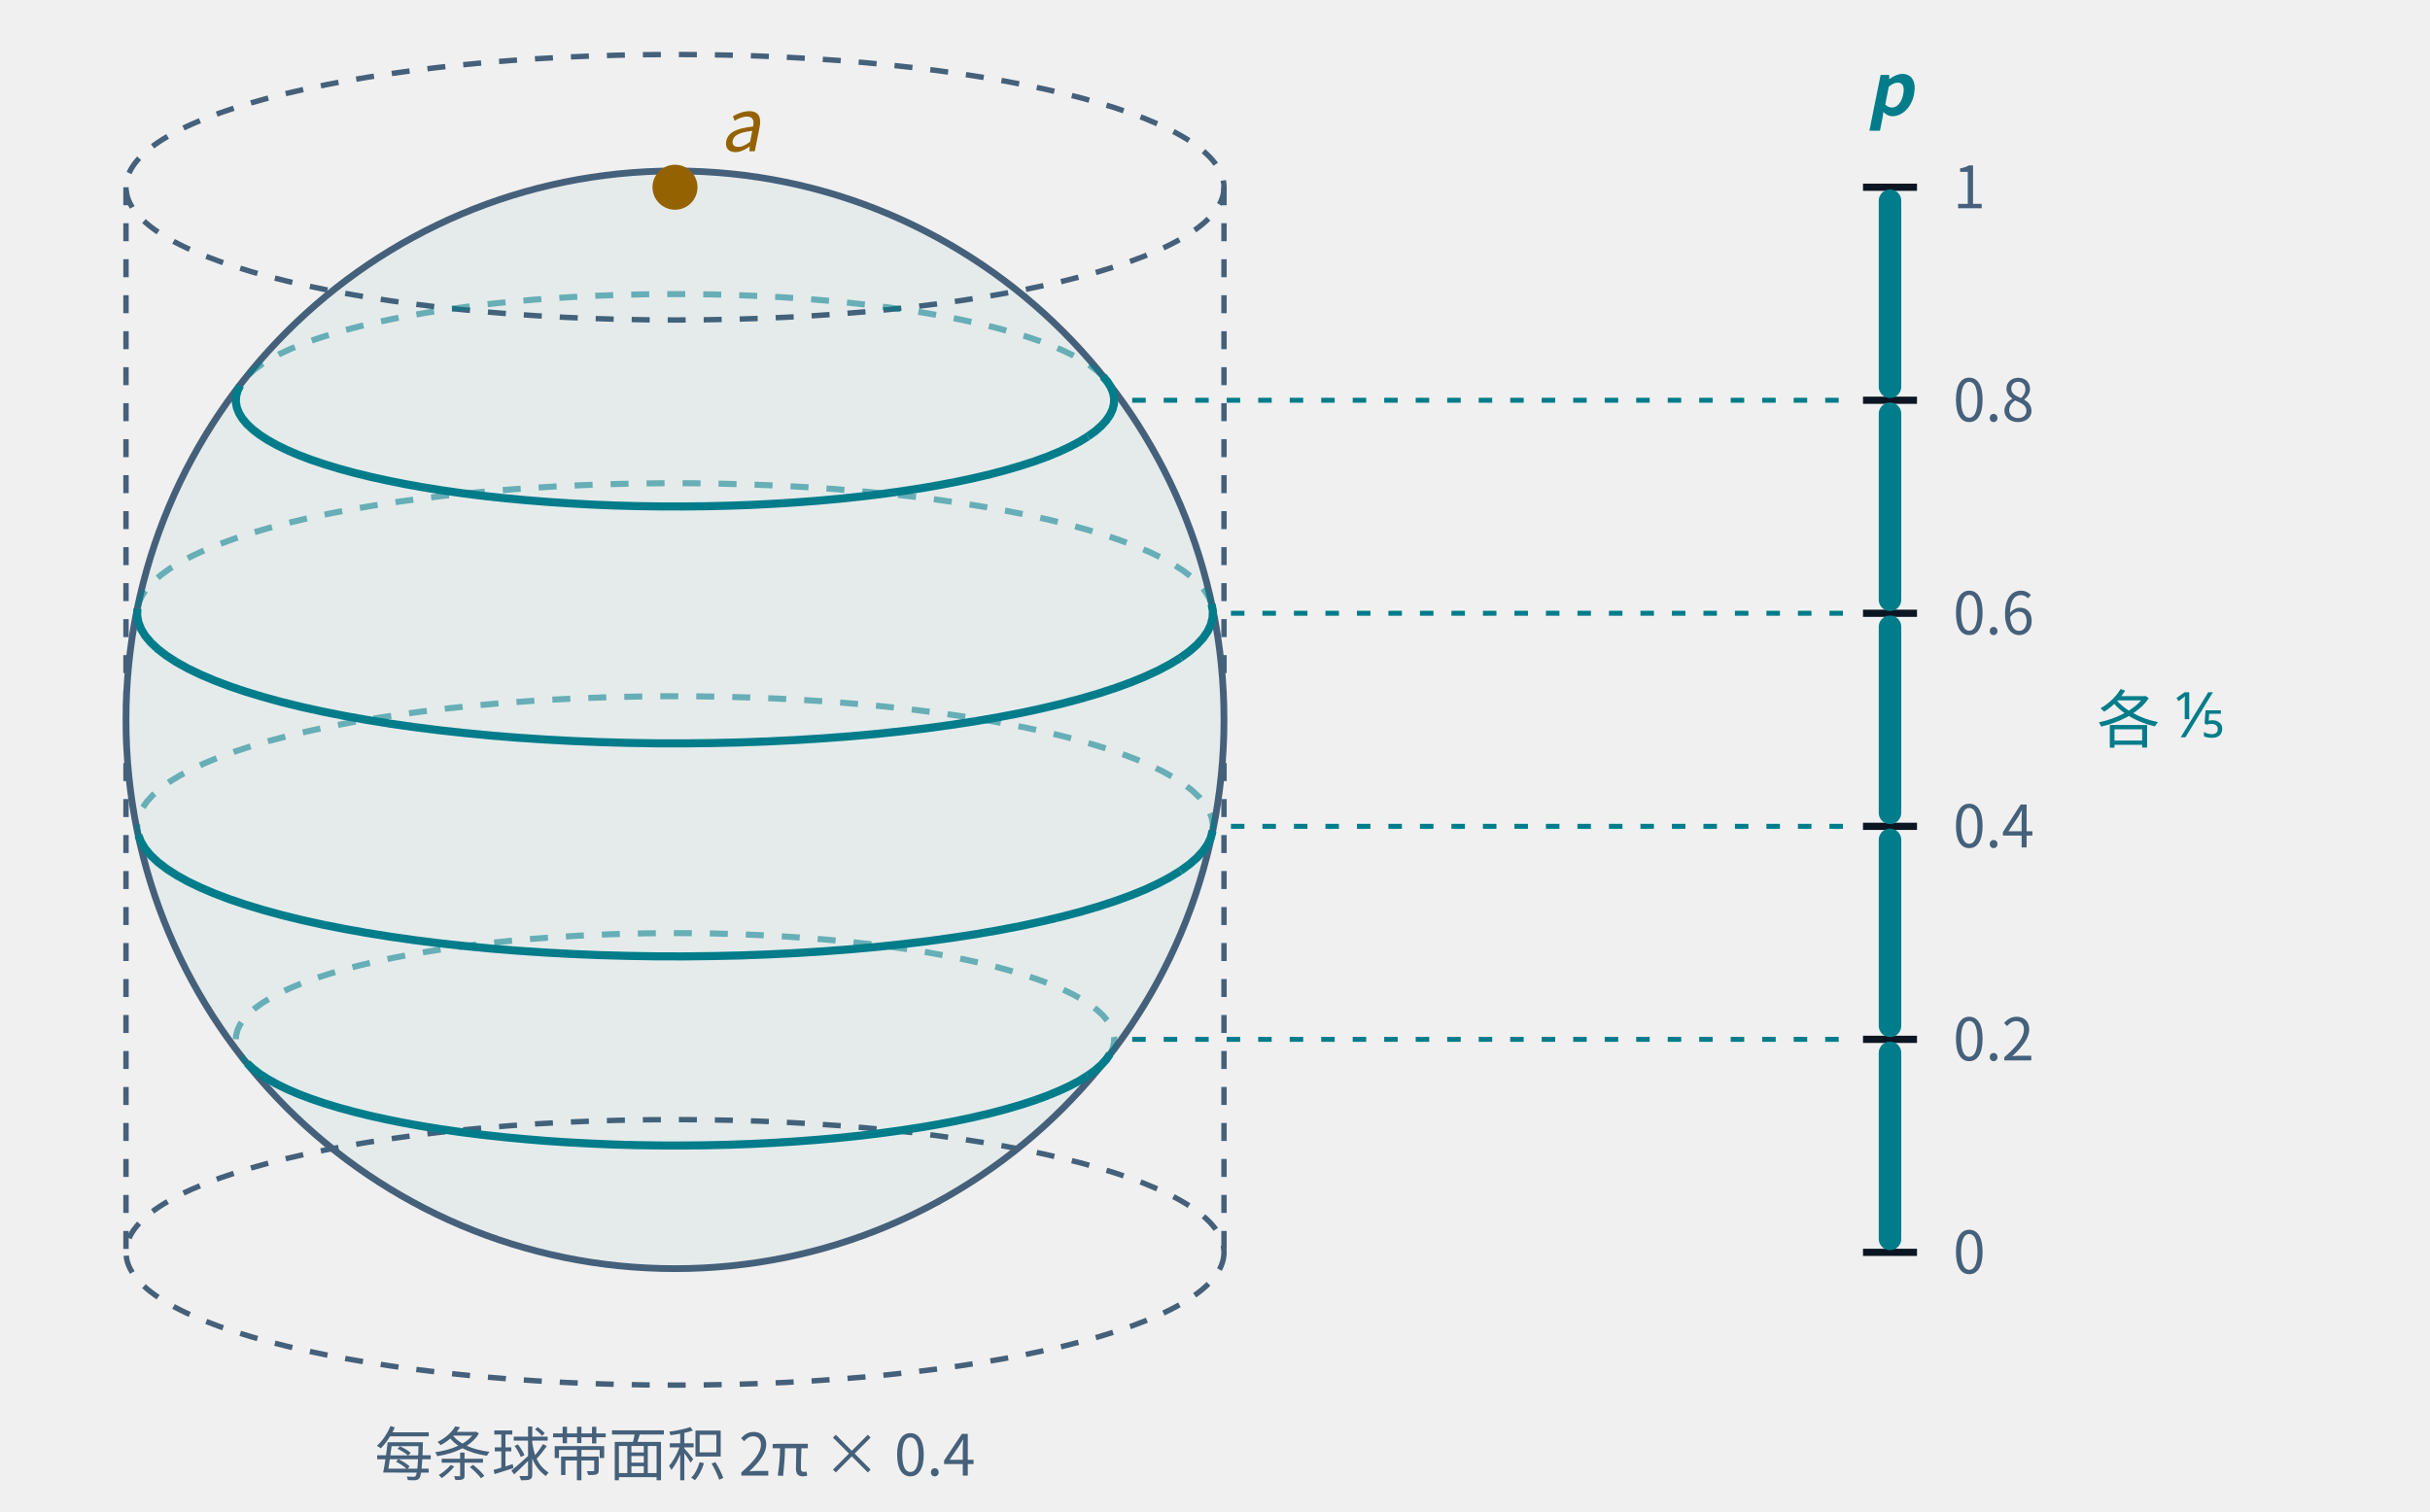
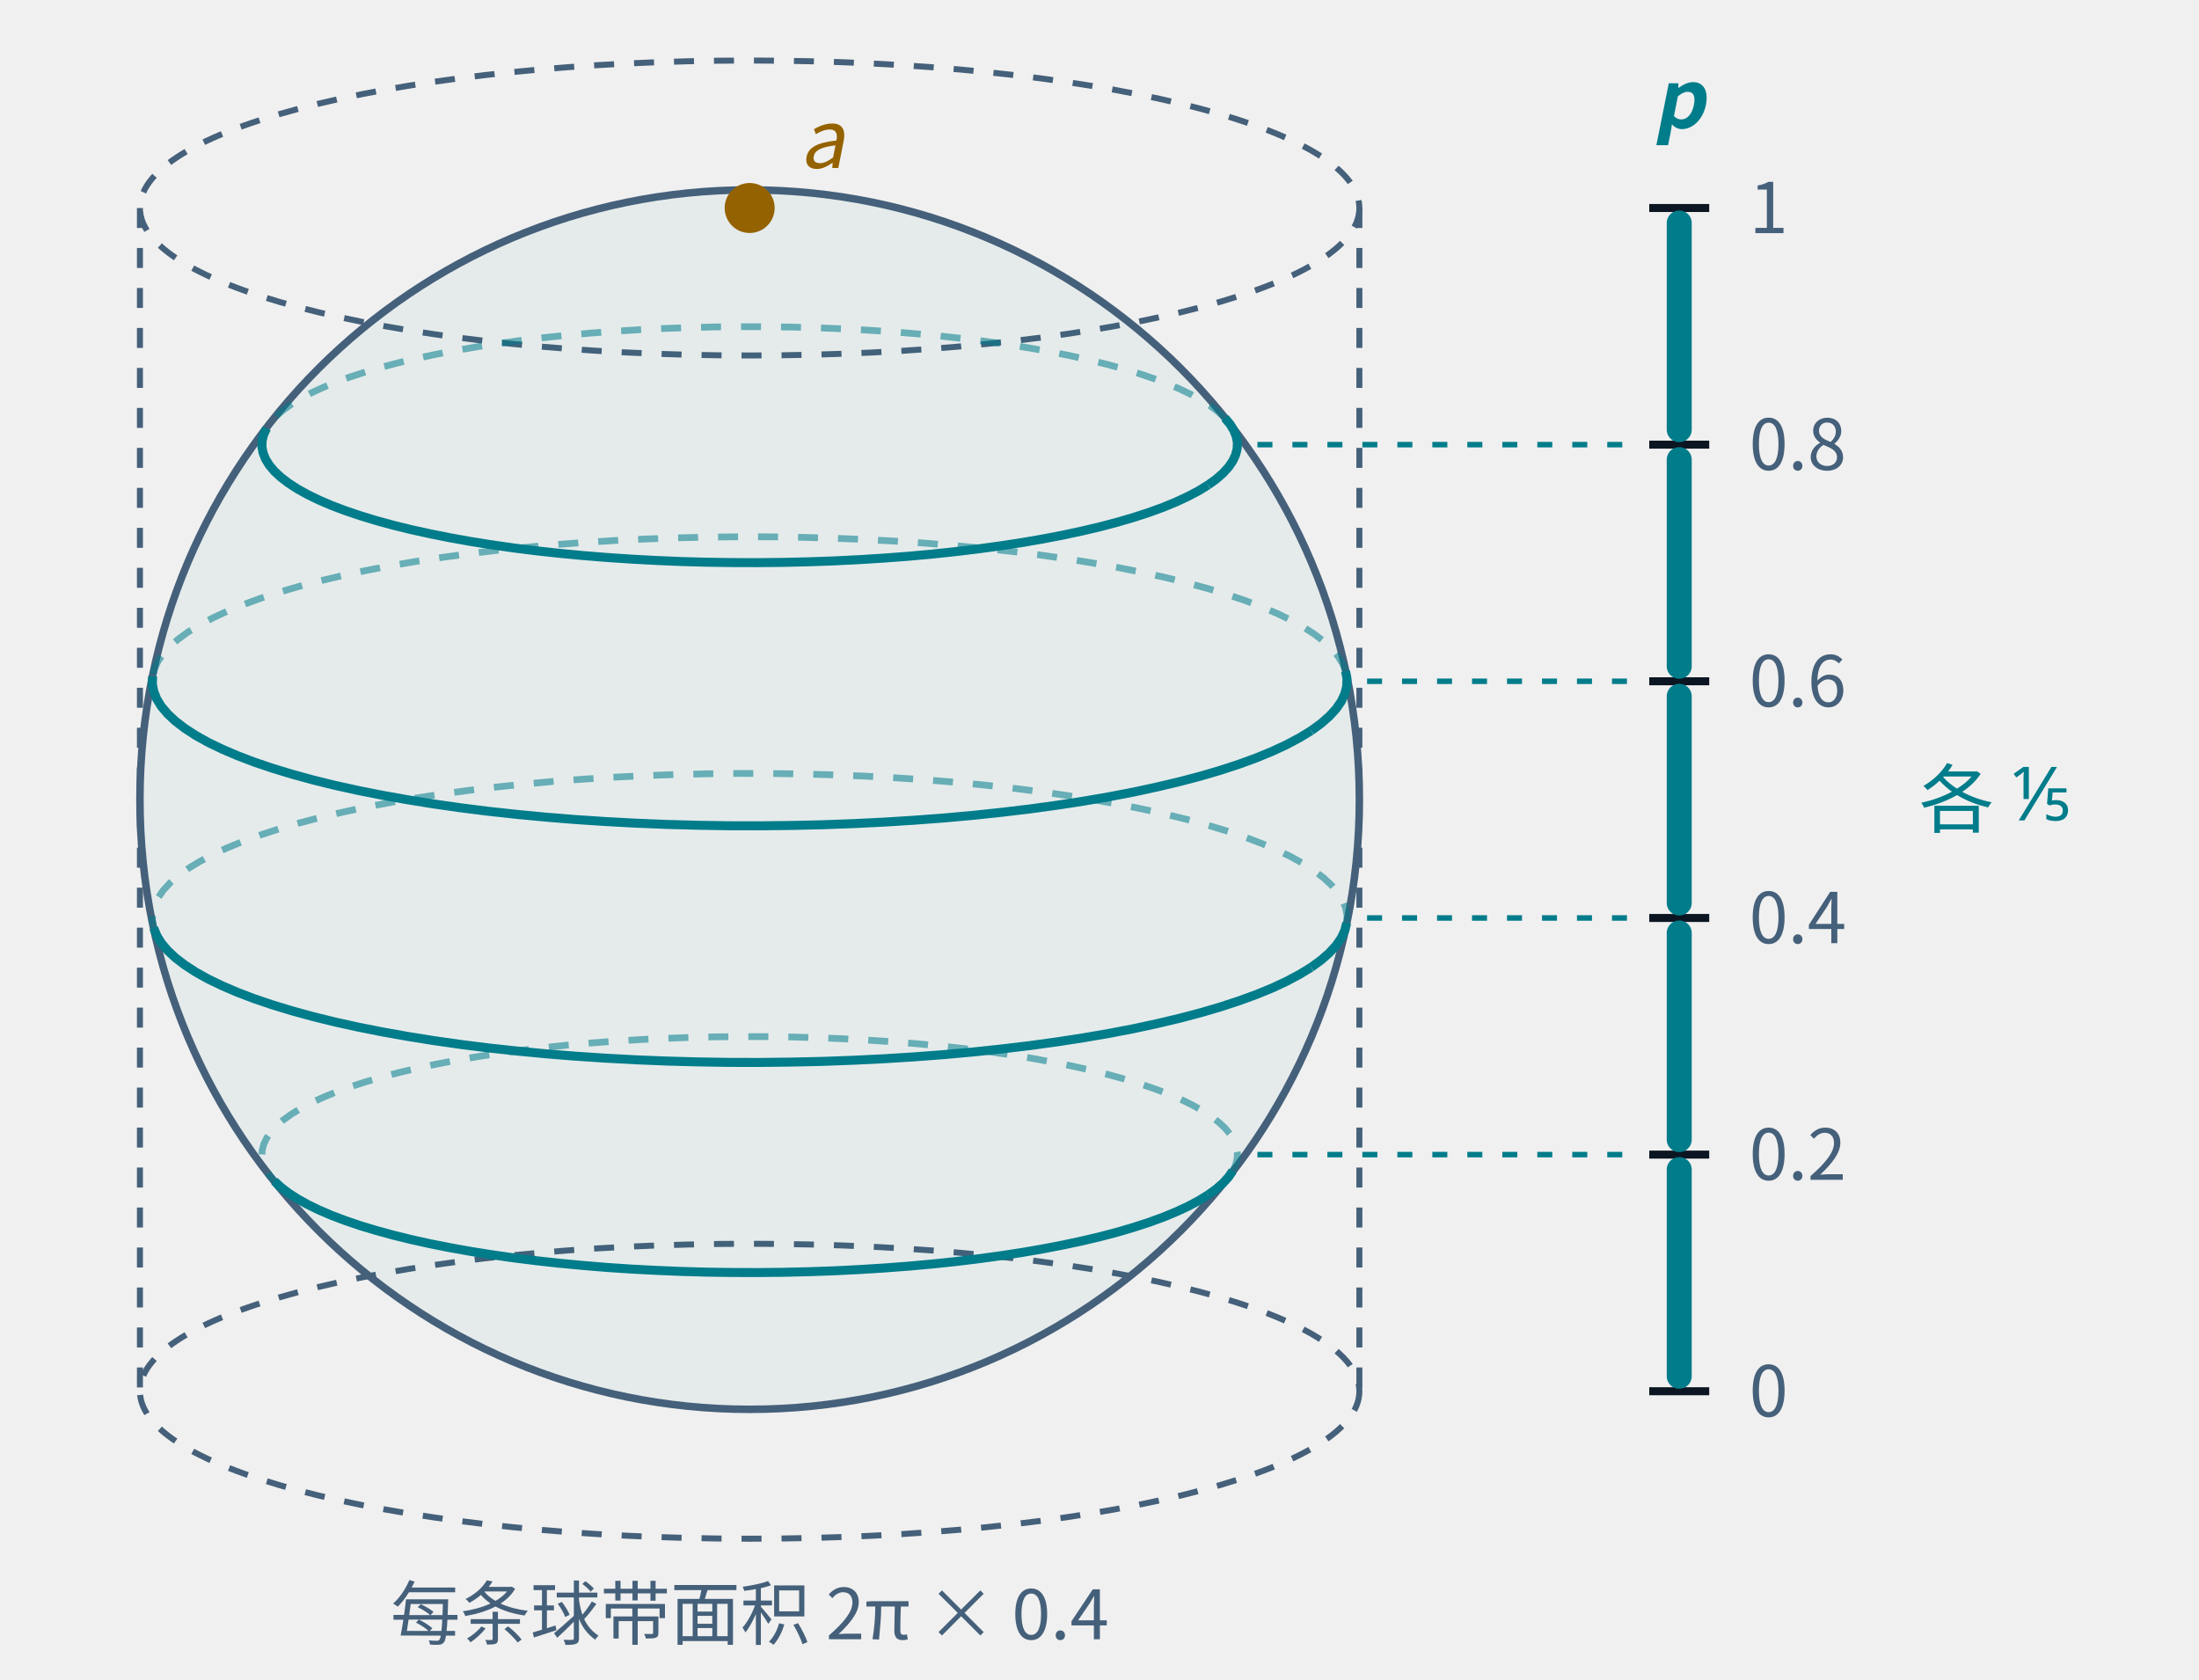
- <svg xmlns="http://www.w3.org/2000/svg" class="tr-fig" data-tr-fig="ch02-hatbox" data-lang="zh" viewBox="0 0 540 336" width="540" height="336" font-family="'Noto Sans SC', 'Noto Sans CJK SC', 'Source Sans 3', 'PingFang SC', 'Microsoft YaHei', system-ui, sans-serif" role="img" aria-label="左边一颗球，已知态 a 在北极，四条青色的纬线把球切成五条等高的球带，外面套着一只灰色虚线的圆柱帽盒。每条球带的面积都等于帽盒上同高的一圈，都是 2π × 0.4。右边一根竖直的刻度尺是玻恩权重 p，从底下的 0 到顶上的 1，虚线把每条纬线水平地连到尺上：五段一样长，各占 ⅕。">
+ <svg xmlns="http://www.w3.org/2000/svg" class="tr-fig" data-tr-fig="ch02-hatbox" data-lang="zh" viewBox="0 0 440 336" width="440" height="336" font-family="'Noto Sans SC', 'Noto Sans CJK SC', 'Source Sans 3', 'PingFang SC', 'Microsoft YaHei', system-ui, sans-serif" role="img" aria-label="左边一颗球，已知态 a 在北极，四条青色的纬线把球切成五条等高的球带，外面套着一只灰色虚线的圆柱帽盒。每条球带的面积都等于帽盒上同高的一圈，都是 2π × 0.4。右边一根竖直的刻度尺是玻恩权重 p，从底下的 0 到顶上的 1，虚线把每条纬线水平地连到尺上：五段一样长，各占 ⅕。">
  <style>.ts-ink{stroke:#0b1622}.tf-ink{fill:#0b1622}.ts-dim{stroke:#45607a}.tf-dim{fill:#45607a}.ts-faint{stroke:#9db3c4}.tf-faint{fill:#9db3c4}.ts-edge{stroke:#b9d0dd}.tf-edge{fill:#b9d0dd}.ts-hot{stroke:#5f9bb5}.tf-hot{fill:#5f9bb5}.ts-bg{stroke:#ffffff}.tf-bg{fill:#ffffff}.ts-panel{stroke:#eef5f9}.tf-panel{fill:#eef5f9}.ts-sheet{stroke:#f7fbfd}.tf-sheet{fill:#f7fbfd}.ts-cyan{stroke:#007c8a}.tf-cyan{fill:#007c8a}.ts-magenta{stroke:#b0128f}.tf-magenta{fill:#b0128f}.ts-amber{stroke:#946200}.tf-amber{fill:#946200}.ts-violet{stroke:#5a45c8}.tf-violet{fill:#5a45c8}.ts-ok{stroke:#087a4c}.tf-ok{fill:#087a4c}.ts-warn{stroke:#c21f3a}.tf-warn{fill:#c21f3a}.ts-blue{stroke:#1d5fd0}.tf-blue{fill:#1d5fd0}.ts-orange{stroke:#b85410}.tf-orange{fill:#b85410}.ts-sigma{stroke:#28405a}.tf-sigma{fill:#28405a}@media (prefers-color-scheme:dark){.ts-ink{stroke:#d4efff}.tf-ink{fill:#d4efff}.ts-dim{stroke:#6f8ea5}.tf-dim{fill:#6f8ea5}.ts-faint{stroke:#34506a}.tf-faint{fill:#34506a}.ts-edge{stroke:#143049}.tf-edge{fill:#143049}.ts-hot{stroke:#1f5d7c}.tf-hot{fill:#1f5d7c}.ts-bg{stroke:#03060c}.tf-bg{fill:#03060c}.ts-panel{stroke:#07101b}.tf-panel{fill:#07101b}.ts-sheet{stroke:#050c16}.tf-sheet{fill:#050c16}.ts-cyan{stroke:#19f0ff}.tf-cyan{fill:#19f0ff}.ts-magenta{stroke:#ff2fd0}.tf-magenta{fill:#ff2fd0}.ts-amber{stroke:#ffc83d}.tf-amber{fill:#ffc83d}.ts-violet{stroke:#9d8cff}.tf-violet{fill:#9d8cff}.ts-ok{stroke:#46ffb2}.tf-ok{fill:#46ffb2}.ts-warn{stroke:#ff5064}.tf-warn{fill:#ff5064}.ts-blue{stroke:#2a7bff}.tf-blue{fill:#2a7bff}.ts-orange{stroke:#ff8a3c}.tf-orange{fill:#ff8a3c}.ts-sigma{stroke:#cfe3ff}.tf-sigma{fill:#cfe3ff}}</style>
  <ellipse cx="150" cy="41.62" rx="122" ry="29.51" class="ts-dim" stroke-width="1.2" stroke-dasharray="4 4" fill="none" />
  <ellipse cx="150" cy="278.38" rx="122" ry="29.51" class="ts-dim" stroke-width="1.2" stroke-dasharray="4 4" fill="none" />
  <line x1="28" y1="41.62" x2="28" y2="278.38" class="ts-dim" stroke-width="1.2" stroke-dasharray="4 4" fill="none" />
  <line x1="272" y1="41.62" x2="272" y2="278.38" class="ts-dim" stroke-width="1.2" stroke-dasharray="4 4" fill="none" />
  <circle cx="150" cy="160" r="122" class="ts-dim tf-cyan" stroke-width="1.5" fill-opacity="0.05" />
  <path d="M241.71 239.1 L243.34 237.93 L244.7 236.74 L245.81 235.53 L246.65 234.31" class="ts-cyan" stroke-width="1.8" stroke-linejoin="round" fill="none" />
  <path d="M246.65 234.31 L247.23 233.08 L247.54 231.85 L247.59 230.61 L247.36 229.38 L246.87 228.15 L246.12 226.93 L245.1 225.71 L243.82 224.52 L242.28 223.34 L240.49 222.18 L238.46 221.05 L236.18 219.94 L233.66 218.86 L230.91 217.82 L227.95 216.82 L224.77 215.85 L221.38 214.92 L217.8 214.04 L214.03 213.21 L210.09 212.42 L205.98 211.68 L201.72 211 L197.32 210.37 L192.79 209.8 L188.14 209.29 L183.38 208.84 L178.54 208.45 L173.61 208.12 L168.62 207.85 L163.58 207.64 L158.51 207.5 L153.41 207.43 L148.3 207.42 L143.19 207.47 L138.11 207.59 L133.05 207.77 L128.04 208.02 L123.1 208.33 L118.22 208.7 L113.44 209.13 L108.75 209.63 L104.18 210.18 L99.73 210.79 L95.42 211.45 L91.26 212.17 L87.26 212.94 L83.44 213.76 L79.79 214.62 L76.34 215.54 L73.09 216.49 L70.05 217.48 L67.23 218.51 L64.64 219.58 L62.28 220.68 L60.16 221.8 L58.29 222.95 L56.66 224.12 L55.3 225.31 L54.19 226.52 L53.35 227.74 L52.77 228.97 L52.46 230.2 L52.41 231.44 L52.64 232.67 L53.13 233.9 L53.88 235.13 L54.9 236.34" class="ts-cyan" stroke-width="1.35" stroke-dasharray="4 4" stroke-linejoin="round" fill="none" opacity="0.55" />
  <path d="M54.9 236.34 L56.18 237.53 L57.72 238.71 L59.51 239.87 L61.54 241 L63.82 242.11 L66.34 243.19 L69.09 244.23 L72.05 245.24 L75.23 246.2 L78.62 247.13 L82.2 248.01 L85.97 248.85 L89.91 249.63 L94.02 250.37 L98.28 251.05 L102.68 251.68 L107.21 252.25 L111.86 252.76 L116.62 253.21 L121.46 253.61 L126.39 253.94 L131.38 254.2 L136.42 254.41 L141.49 254.55 L146.59 254.62 L151.7 254.63 L156.81 254.58 L161.89 254.46 L166.95 254.28 L171.96 254.03 L176.9 253.72 L181.78 253.35 L186.56 252.92 L191.25 252.43 L195.82 251.87 L200.27 251.26 L204.58 250.6 L208.74 249.88 L212.74 249.11 L216.56 248.29 L220.21 247.43 L223.66 246.52 L226.91 245.56 L229.95 244.57 L232.77 243.54 L235.36 242.47 L237.72 241.38 L239.84 240.25 L241.71 239.1" class="ts-cyan" stroke-width="1.8" stroke-linejoin="round" fill="none" />
  <path d="M262.33 193.57 L264.31 192.13 L265.98 190.67 L267.34 189.19 L268.37 187.7 L269.08 186.2 L269.46 184.68" class="ts-cyan" stroke-width="1.8" stroke-linejoin="round" fill="none" />
  <path d="M269.46 184.68 L269.52 183.17 L269.24 181.66 L268.64 180.15 L267.72 178.65 L266.47 177.17 L264.9 175.7 L263.02 174.26 L260.83 172.84 L258.34 171.45 L255.54 170.1 L252.46 168.78 L249.1 167.5 L245.46 166.27 L241.57 165.09 L237.42 163.95 L233.04 162.87 L228.42 161.85 L223.59 160.89 L218.56 159.99 L213.34 159.15 L207.95 158.38 L202.4 157.68 L196.71 157.06 L190.88 156.5 L184.95 156.02 L178.92 155.62 L172.81 155.29 L166.64 155.04 L160.42 154.87 L154.17 154.77 L147.91 154.76 L141.66 154.83 L135.43 154.97 L129.24 155.2 L123.11 155.5 L117.05 155.88 L111.08 156.33 L105.22 156.86 L99.48 157.47 L93.88 158.14 L88.43 158.89 L83.16 159.7 L78.06 160.58 L73.16 161.52 L68.48 162.53 L64.01 163.59 L59.79 164.7 L55.81 165.87 L52.08 167.09 L48.63 168.35 L45.45 169.66 L42.56 171 L39.97 172.38 L37.67 173.78 L35.69 175.22 L34.02 176.68 L32.66 178.16 L31.63 179.65 L30.92 181.15 L30.54 182.67 L30.48 184.18 L30.76 185.69" class="ts-cyan" stroke-width="1.35" stroke-dasharray="4 4" stroke-linejoin="round" fill="none" opacity="0.55" />
  <path d="M30.76 185.69 L31.36 187.2 L32.28 188.7 L33.53 190.18 L35.1 191.65 L36.98 193.09 L39.17 194.51 L41.66 195.9 L44.46 197.25 L47.54 198.57 L50.9 199.85 L54.54 201.08 L58.43 202.26 L62.58 203.4 L66.96 204.48 L71.58 205.5 L76.41 206.46 L81.44 207.36 L86.66 208.2 L92.05 208.97 L97.6 209.67 L103.29 210.29 L109.12 210.85 L115.05 211.33 L121.08 211.73 L127.19 212.06 L133.36 212.31 L139.58 212.48 L145.83 212.58 L152.09 212.59 L158.34 212.52 L164.57 212.38 L170.76 212.15 L176.89 211.85 L182.95 211.47 L188.92 211.02 L194.78 210.49 L200.52 209.88 L206.12 209.21 L211.57 208.46 L216.84 207.65 L221.94 206.77 L226.84 205.83 L231.52 204.82 L235.99 203.76 L240.21 202.65 L244.19 201.48 L247.92 200.26 L251.37 199 L254.55 197.7 L257.44 196.35 L260.03 194.97 L262.33 193.57" class="ts-cyan" stroke-width="1.8" stroke-linejoin="round" fill="none" />
  <path d="M262.33 146.22 L264.31 144.78 L265.98 143.32 L267.34 141.84 L268.37 140.35 L269.08 138.85 L269.46 137.33 L269.52 135.82 L269.24 134.31" class="ts-cyan" stroke-width="1.8" stroke-linejoin="round" fill="none" />
  <path d="M269.24 134.31 L268.64 132.8 L267.72 131.3 L266.47 129.82 L264.9 128.35 L263.02 126.91 L260.83 125.49 L258.34 124.1 L255.54 122.75 L252.46 121.43 L249.1 120.15 L245.46 118.92 L241.57 117.74 L237.42 116.6 L233.04 115.52 L228.42 114.5 L223.59 113.54 L218.56 112.64 L213.34 111.8 L207.95 111.03 L202.4 110.33 L196.71 109.71 L190.88 109.15 L184.95 108.67 L178.92 108.27 L172.81 107.94 L166.64 107.69 L160.42 107.52 L154.17 107.42 L147.91 107.41 L141.66 107.48 L135.43 107.62 L129.24 107.85 L123.11 108.15 L117.05 108.53 L111.08 108.98 L105.22 109.51 L99.48 110.12 L93.88 110.79 L88.43 111.54 L83.16 112.35 L78.06 113.23 L73.16 114.17 L68.48 115.18 L64.01 116.24 L59.79 117.35 L55.81 118.52 L52.08 119.74 L48.63 121 L45.45 122.3 L42.56 123.65 L39.97 125.03 L37.67 126.43 L35.69 127.87 L34.02 129.33 L32.66 130.81 L31.63 132.3 L30.92 133.8 L30.54 135.32" class="ts-cyan" stroke-width="1.35" stroke-dasharray="4 4" stroke-linejoin="round" fill="none" opacity="0.55" />
  <path d="M30.54 135.32 L30.48 136.83 L30.76 138.34 L31.36 139.85 L32.28 141.35 L33.53 142.83 L35.1 144.3 L36.98 145.74 L39.17 147.16 L41.66 148.55 L44.46 149.9 L47.54 151.22 L50.9 152.5 L54.54 153.73 L58.43 154.91 L62.58 156.05 L66.96 157.13 L71.58 158.15 L76.41 159.11 L81.44 160.01 L86.66 160.85 L92.05 161.62 L97.6 162.32 L103.29 162.94 L109.12 163.5 L115.05 163.98 L121.08 164.38 L127.19 164.71 L133.36 164.96 L139.58 165.13 L145.83 165.23 L152.09 165.24 L158.34 165.17 L164.57 165.03 L170.76 164.8 L176.89 164.5 L182.95 164.12 L188.92 163.67 L194.78 163.14 L200.52 162.53 L206.12 161.86 L211.57 161.11 L216.84 160.3 L221.94 159.42 L226.84 158.48 L231.52 157.47 L235.99 156.41 L240.21 155.3 L244.19 154.13 L247.92 152.91 L251.37 151.65 L254.55 150.34 L257.44 149 L260.03 147.62 L262.33 146.22" class="ts-cyan" stroke-width="1.8" stroke-linejoin="round" fill="none" />
  <path d="M241.71 97.05 L243.34 95.88 L244.7 94.69 L245.81 93.48 L246.65 92.26 L247.23 91.03 L247.54 89.8 L247.59 88.56 L247.36 87.33 L246.87 86.1 L246.12 84.87 L245.1 83.66" class="ts-cyan" stroke-width="1.8" stroke-linejoin="round" fill="none" />
  <path d="M245.1 83.66 L243.82 82.47 L242.28 81.29 L240.49 80.13 L238.46 79 L236.18 77.89 L233.66 76.81 L230.91 75.77 L227.95 74.76 L224.77 73.8 L221.38 72.87 L217.8 71.99 L214.03 71.15 L210.09 70.37 L205.98 69.63 L201.72 68.95 L197.32 68.32 L192.79 67.75 L188.14 67.24 L183.38 66.79 L178.54 66.39 L173.61 66.06 L168.62 65.8 L163.58 65.59 L158.51 65.45 L153.41 65.38 L148.3 65.37 L143.19 65.42 L138.11 65.54 L133.05 65.72 L128.04 65.97 L123.1 66.28 L118.22 66.65 L113.44 67.08 L108.75 67.57 L104.18 68.13 L99.73 68.74 L95.42 69.4 L91.26 70.12 L87.26 70.89 L83.44 71.71 L79.79 72.57 L76.34 73.48 L73.09 74.44 L70.05 75.43 L67.23 76.46 L64.64 77.53 L62.28 78.62 L60.16 79.75 L58.29 80.9 L56.66 82.07 L55.3 83.26 L54.19 84.47 L53.35 85.69" class="ts-cyan" stroke-width="1.35" stroke-dasharray="4 4" stroke-linejoin="round" fill="none" opacity="0.55" />
  <path d="M53.35 85.69 L52.77 86.92 L52.46 88.15 L52.41 89.39 L52.64 90.62 L53.13 91.85 L53.88 93.07 L54.9 94.29 L56.18 95.48 L57.72 96.66 L59.51 97.82 L61.54 98.95 L63.82 100.06 L66.34 101.14 L69.09 102.18 L72.05 103.18 L75.23 104.15 L78.62 105.08 L82.2 105.96 L85.97 106.79 L89.91 107.58 L94.02 108.32 L98.28 109 L102.68 109.63 L107.21 110.2 L111.86 110.71 L116.62 111.16 L121.46 111.55 L126.39 111.88 L131.38 112.15 L136.42 112.36 L141.49 112.5 L146.59 112.57 L151.7 112.58 L156.81 112.53 L161.89 112.41 L166.95 112.23 L171.96 111.98 L176.9 111.67 L181.78 111.3 L186.56 110.87 L191.25 110.37 L195.82 109.82 L200.27 109.21 L204.58 108.55 L208.74 107.83 L212.74 107.06 L216.56 106.24 L220.21 105.38 L223.66 104.46 L226.91 103.51 L229.95 102.52 L232.77 101.49 L235.36 100.42 L237.72 99.32 L239.84 98.2 L241.71 97.05" class="ts-cyan" stroke-width="1.8" stroke-linejoin="round" fill="none" />
  <circle cx="150" cy="41.62" r="5" class="tf-amber" />
  <text class="tf-amber" x="160" y="33.62" font-size="16">
    <tspan font-style="italic">a</tspan>
  </text>
-   <line x1="420" y1="41.62" x2="420" y2="278.38" class="ts-ink" stroke-width="1.6" fill="none" />
-   <line x1="414" y1="278.38" x2="426" y2="278.38" class="ts-ink" stroke-width="1.6" fill="none" />
-   <text class="tf-dim" x="434" y="283.06" font-size="13">0</text>
-   <line x1="414" y1="231.03" x2="426" y2="231.03" class="ts-ink" stroke-width="1.6" fill="none" />
-   <text class="tf-dim" x="434" y="235.71" font-size="13">0.2</text>
-   <line x1="251.6" y1="231.03" x2="410" y2="231.03" class="ts-cyan" stroke-width="1.1" stroke-dasharray="3 4" fill="none" />
-   <line x1="414" y1="183.68" x2="426" y2="183.68" class="ts-ink" stroke-width="1.6" fill="none" />
-   <text class="tf-dim" x="434" y="188.36" font-size="13">0.4</text>
-   <line x1="273.54" y1="183.68" x2="410" y2="183.68" class="ts-cyan" stroke-width="1.1" stroke-dasharray="3 4" fill="none" />
-   <line x1="414" y1="136.32" x2="426" y2="136.32" class="ts-ink" stroke-width="1.6" fill="none" />
-   <text class="tf-dim" x="434" y="141" font-size="13">0.6</text>
-   <line x1="273.54" y1="136.32" x2="410" y2="136.32" class="ts-cyan" stroke-width="1.1" stroke-dasharray="3 4" fill="none" />
-   <line x1="414" y1="88.97" x2="426" y2="88.97" class="ts-ink" stroke-width="1.6" fill="none" />
-   <text class="tf-dim" x="434" y="93.65" font-size="13">0.8</text>
-   <line x1="251.6" y1="88.97" x2="410" y2="88.97" class="ts-cyan" stroke-width="1.1" stroke-dasharray="3 4" fill="none" />
-   <line x1="414" y1="41.62" x2="426" y2="41.62" class="ts-ink" stroke-width="1.6" fill="none" />
-   <text class="tf-dim" x="434" y="46.3" font-size="13">1</text>
-   <line x1="420" y1="275.38" x2="420" y2="234.03" class="ts-cyan" stroke-width="5" stroke-linecap="round" fill="none" />
-   <line x1="420" y1="228.03" x2="420" y2="186.68" class="ts-cyan" stroke-width="5" stroke-linecap="round" fill="none" />
-   <line x1="420" y1="180.68" x2="420" y2="139.32" class="ts-cyan" stroke-width="5" stroke-linecap="round" fill="none" />
-   <line x1="420" y1="133.32" x2="420" y2="91.97" class="ts-cyan" stroke-width="5" stroke-linecap="round" fill="none" />
-   <line x1="420" y1="85.97" x2="420" y2="44.62" class="ts-cyan" stroke-width="5" stroke-linecap="round" fill="none" />
-   <text class="tf-cyan" x="420" y="25.62" font-size="16" text-anchor="middle" font-weight="600">
+   <line x1="336" y1="41.62" x2="336" y2="278.38" class="ts-ink" stroke-width="1.6" fill="none" />
+   <line x1="330" y1="278.38" x2="342" y2="278.38" class="ts-ink" stroke-width="1.6" fill="none" />
+   <text class="tf-dim" x="350" y="283.42" font-size="14">0</text>
+   <line x1="330" y1="231.03" x2="342" y2="231.03" class="ts-ink" stroke-width="1.6" fill="none" />
+   <text class="tf-dim" x="350" y="236.07" font-size="14">0.2</text>
+   <line x1="251.6" y1="231.03" x2="326" y2="231.03" class="ts-cyan" stroke-width="1.1" stroke-dasharray="3 4" fill="none" />
+   <line x1="330" y1="183.68" x2="342" y2="183.68" class="ts-ink" stroke-width="1.6" fill="none" />
+   <text class="tf-dim" x="350" y="188.72" font-size="14">0.4</text>
+   <line x1="273.54" y1="183.68" x2="326" y2="183.68" class="ts-cyan" stroke-width="1.1" stroke-dasharray="3 4" fill="none" />
+   <line x1="330" y1="136.32" x2="342" y2="136.32" class="ts-ink" stroke-width="1.6" fill="none" />
+   <text class="tf-dim" x="350" y="141.36" font-size="14">0.6</text>
+   <line x1="273.54" y1="136.32" x2="326" y2="136.32" class="ts-cyan" stroke-width="1.1" stroke-dasharray="3 4" fill="none" />
+   <line x1="330" y1="88.97" x2="342" y2="88.97" class="ts-ink" stroke-width="1.6" fill="none" />
+   <text class="tf-dim" x="350" y="94.01" font-size="14">0.8</text>
+   <line x1="251.6" y1="88.97" x2="326" y2="88.97" class="ts-cyan" stroke-width="1.1" stroke-dasharray="3 4" fill="none" />
+   <line x1="330" y1="41.62" x2="342" y2="41.62" class="ts-ink" stroke-width="1.6" fill="none" />
+   <text class="tf-dim" x="350" y="46.66" font-size="14">1</text>
+   <line x1="336" y1="275.38" x2="336" y2="234.03" class="ts-cyan" stroke-width="5" stroke-linecap="round" fill="none" />
+   <line x1="336" y1="228.03" x2="336" y2="186.68" class="ts-cyan" stroke-width="5" stroke-linecap="round" fill="none" />
+   <line x1="336" y1="180.68" x2="336" y2="139.32" class="ts-cyan" stroke-width="5" stroke-linecap="round" fill="none" />
+   <line x1="336" y1="133.32" x2="336" y2="91.97" class="ts-cyan" stroke-width="5" stroke-linecap="round" fill="none" />
+   <line x1="336" y1="85.97" x2="336" y2="44.62" class="ts-cyan" stroke-width="5" stroke-linecap="round" fill="none" />
+   <text class="tf-cyan" x="336" y="25.62" font-size="16" text-anchor="middle" font-weight="600">
    <tspan font-style="italic">p</tspan>
  </text>
-   <text class="tf-cyan" x="466" y="165.04" font-size="14">各 ⅕</text>
-   <text class="tf-dim" x="150" y="328" font-size="13" text-anchor="middle">每条球带面积 2π × 0.4</text>
+   <text class="tf-cyan" x="384" y="165.4" font-size="15">各 ⅕</text>
+   <text class="tf-dim" x="150" y="328" font-size="14" text-anchor="middle">每条球带面积 2π × 0.4</text>
</svg>
